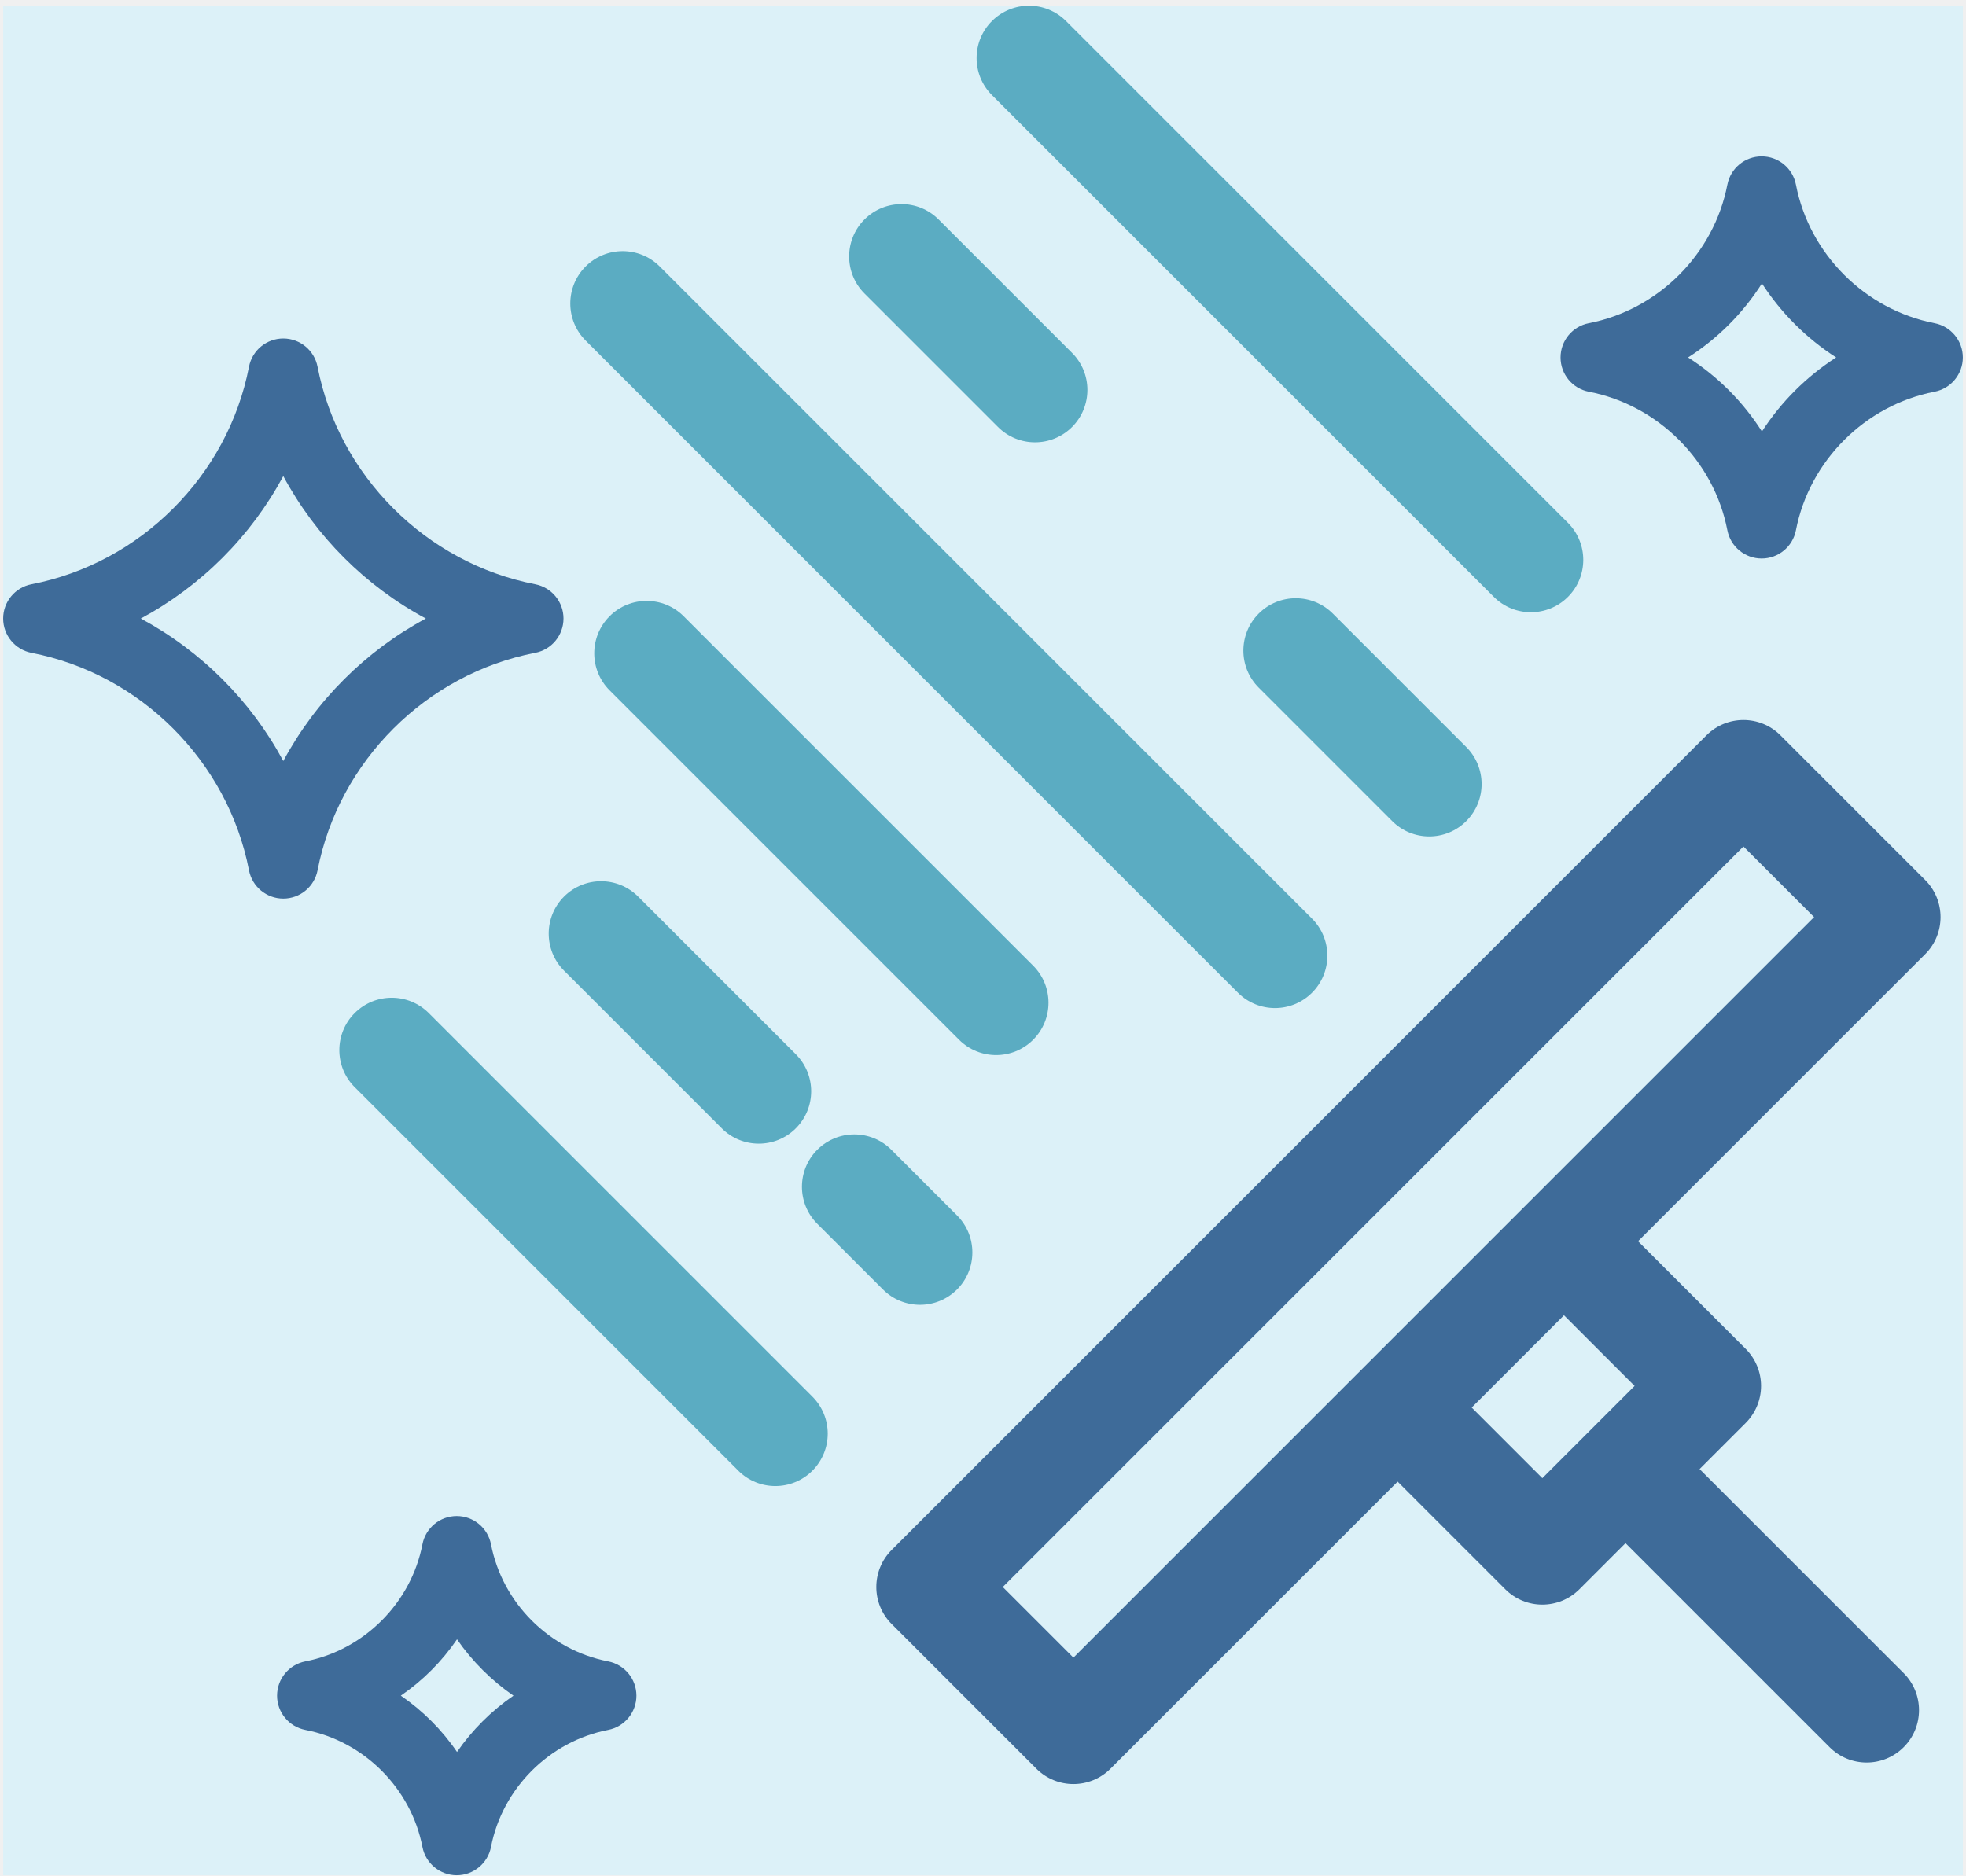
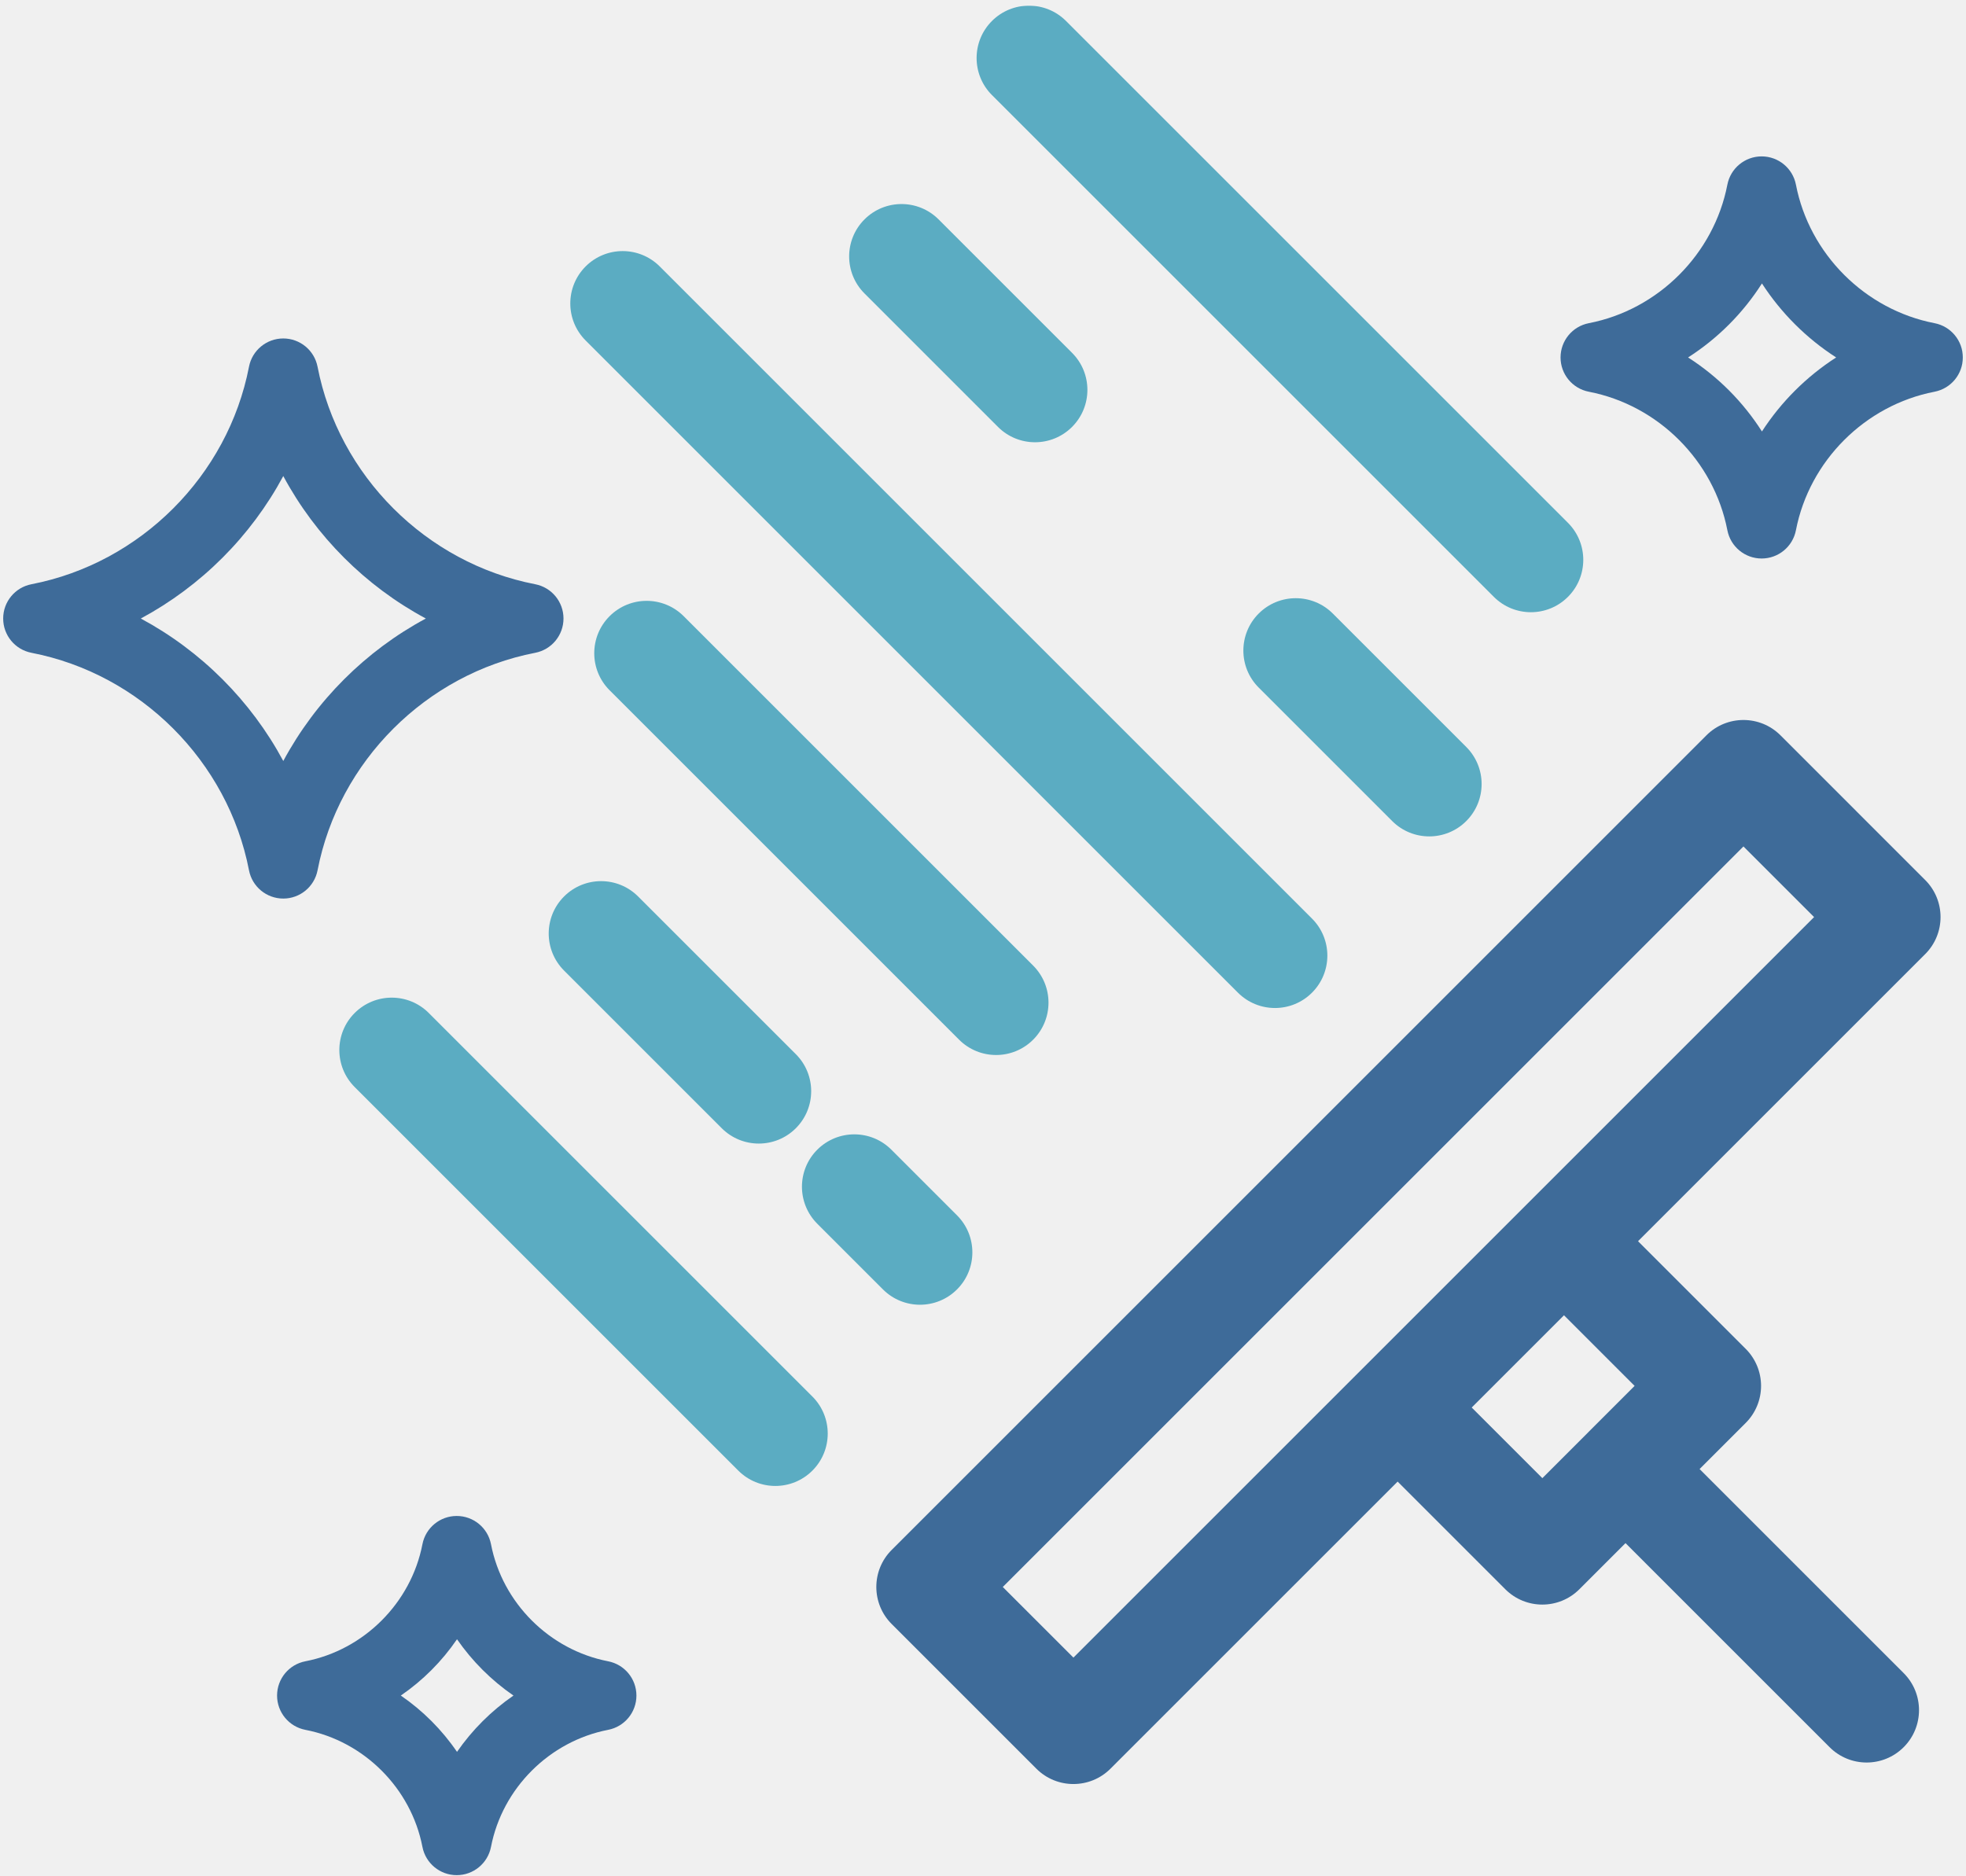
<svg xmlns="http://www.w3.org/2000/svg" width="174" height="166" viewBox="0 0 174 166" fill="none">
-   <g clip-path="url(#clip0_311_63408)">
-     <rect width="173.439" height="165.495" transform="translate(0.279785 0.503906)" fill="#DCF1F8" />
-     <path d="M28.106 77.041C29.973 67.393 37.714 59.656 47.369 57.788C48.823 57.507 49.872 56.234 49.872 54.753C49.872 53.272 48.822 52 47.368 51.719C37.713 49.851 29.972 42.114 28.105 32.466C27.824 31.012 26.551 29.963 25.071 29.963C23.591 29.963 22.318 31.013 22.037 32.466C20.169 42.115 12.432 49.852 2.784 51.719C1.331 52 0.28 53.273 0.28 54.753C0.28 56.233 1.33 57.506 2.783 57.788C12.432 59.655 20.169 67.392 22.037 77.041C22.318 78.495 23.591 79.544 25.071 79.544C26.552 79.545 27.824 78.495 28.106 77.041ZM12.461 54.754C17.793 51.89 22.208 47.475 25.072 42.143C27.937 47.476 32.354 51.89 37.689 54.754C32.353 57.619 27.937 62.033 25.072 67.366C22.208 62.033 17.793 57.618 12.461 54.754Z" fill="#3E6B99" />
+   <mask id="mask0_355_158123" style="mask-type:luminance" maskUnits="userSpaceOnUse" x="0" y="0" width="174" height="166">
+     <path d="M173.719 0.5H0.28V165.995H173.719V0.5Z" fill="white" />
+   </mask>
+   <g mask="url(#mask0_355_158123)">
+     <path d="M28.106 77.039C29.973 67.391 37.714 59.654 47.369 57.786C48.823 57.505 49.872 56.232 49.872 54.751C49.872 53.27 48.822 51.998 47.368 51.717C37.713 49.849 29.972 42.112 28.105 32.464C27.824 31.01 26.551 29.961 25.071 29.961C23.591 29.961 22.318 31.011 22.037 32.464C20.169 42.113 12.432 49.85 2.784 51.717C1.331 51.998 0.28 53.271 0.28 54.751C0.28 56.231 1.33 57.504 2.783 57.786C12.432 59.653 20.169 67.39 22.037 77.039C22.318 78.493 23.591 79.542 25.071 79.542C26.552 79.543 27.824 78.493 28.106 77.039ZM12.461 54.752C17.793 51.888 22.208 47.473 25.072 42.141C27.937 47.474 32.354 51.888 37.689 54.752C32.353 57.617 27.937 62.031 25.072 67.364C22.208 62.031 17.793 57.616 12.461 54.752Z" fill="#3E6B99" />
    <path d="M171.216 28.608C165.067 27.418 160.137 22.491 158.948 16.347C158.667 14.893 157.394 13.844 155.914 13.844C154.434 13.844 153.161 14.894 152.88 16.347C151.691 22.491 146.763 27.419 140.619 28.608C139.166 28.889 138.116 30.162 138.116 31.642C138.116 33.123 139.166 34.395 140.619 34.676C146.764 35.865 151.691 40.793 152.88 46.937C153.161 48.391 154.434 49.44 155.914 49.44C157.394 49.44 158.667 48.39 158.948 46.937C160.137 40.793 165.067 35.866 171.216 34.676C172.669 34.395 173.719 33.122 173.719 31.642C173.719 30.161 172.669 28.889 171.216 28.608ZM155.94 38.193C154.262 35.56 152.033 33.326 149.403 31.642C152.032 29.958 154.262 27.724 155.94 25.091C157.637 27.711 159.883 29.952 162.508 31.642C159.883 33.332 157.636 35.573 155.94 38.193Z" fill="#3E6B99" />
-     <path d="M53.823 147.067C48.626 146.061 44.46 141.898 43.456 136.706C43.175 135.252 41.902 134.203 40.421 134.203C38.941 134.203 37.668 135.253 37.387 136.706C36.382 141.898 32.218 146.062 27.025 147.067C25.572 147.348 24.522 148.621 24.522 150.101C24.522 151.582 25.572 152.854 27.026 153.135C32.218 154.139 36.382 158.303 37.387 163.496C37.668 164.95 38.941 165.999 40.421 165.999C41.902 165.999 43.174 164.949 43.456 163.496C44.46 158.304 48.627 154.14 53.823 153.135C55.277 152.854 56.327 151.581 56.327 150.101C56.326 148.621 55.276 147.348 53.823 147.067ZM40.447 155.085C39.112 153.129 37.426 151.44 35.474 150.101C37.426 148.761 39.111 147.072 40.447 145.116C41.796 147.063 43.493 148.757 45.445 150.101C43.493 151.445 41.796 153.138 40.447 155.085Z" fill="#3E6B99" />
-     <path d="M157.582 65.094C155.772 63.284 152.836 63.284 151.026 65.094L78.917 137.204C77.106 139.015 77.106 141.95 78.917 143.761L91.725 156.569C92.63 157.474 93.817 157.926 95.003 157.926C96.19 157.926 97.376 157.473 98.281 156.569L123.696 131.154L133.226 140.684C134.131 141.589 135.318 142.041 136.504 142.041C137.69 142.041 138.877 141.588 139.782 140.684L143.865 136.601L161.928 154.664C162.833 155.569 164.02 156.022 165.206 156.022C166.392 156.022 167.579 155.569 168.484 154.664C170.294 152.853 170.294 149.918 168.484 148.107L150.421 130.044L154.504 125.961C155.374 125.091 155.862 123.912 155.862 122.683C155.862 121.454 155.374 120.275 154.504 119.405L144.974 109.875L170.389 84.46C172.2 82.649 172.2 79.714 170.389 77.903L157.582 65.094ZM144.671 122.683L140.589 126.765L140.588 126.766L140.587 126.768L136.505 130.85L130.253 124.598L138.42 116.431L144.671 122.683ZM135.141 106.596L120.418 121.319L120.415 121.322L95.002 146.735L88.75 140.483L154.303 74.93L160.555 81.182L135.141 106.596Z" fill="#3E6B99" />
-     <path d="M37.947 89.678C36.137 87.868 33.201 87.868 31.391 89.678C29.58 91.489 29.58 94.424 31.391 96.235L65.344 130.188C66.249 131.093 67.435 131.546 68.622 131.546C69.808 131.546 70.995 131.093 71.9 130.188C73.711 128.377 73.711 125.442 71.9 123.631L37.947 89.678Z" fill="#5BACC2" />
-     <path d="M49.921 85.922L63.879 99.88C64.784 100.785 65.97 101.238 67.157 101.238C68.343 101.238 69.53 100.785 70.435 99.88C72.246 98.069 72.246 95.134 70.435 93.323L56.477 79.365C54.667 77.555 51.731 77.555 49.921 79.365C48.111 81.176 48.111 84.111 49.921 85.922Z" fill="#5BACC2" />
-     <path d="M78.89 101.778C77.08 99.968 74.144 99.967 72.334 101.777C70.524 103.587 70.523 106.523 72.334 108.333L78.145 114.145C79.05 115.05 80.237 115.503 81.423 115.503C82.609 115.503 83.796 115.05 84.701 114.146C86.511 112.336 86.512 109.4 84.701 107.59L78.89 101.778Z" fill="#5BACC2" />
-     <path d="M91.439 92.039C93.25 90.228 93.25 87.293 91.439 85.482L60.508 54.551C58.698 52.741 55.762 52.741 53.952 54.551C52.141 56.362 52.141 59.297 53.952 61.108L84.883 92.039C85.788 92.944 86.975 93.396 88.161 93.396C89.347 93.396 90.533 92.944 91.439 92.039Z" fill="#5BACC2" />
-     <path d="M109.563 87.876C110.468 88.781 111.654 89.234 112.841 89.234C114.027 89.234 115.214 88.781 116.119 87.876C117.93 86.065 117.93 83.13 116.119 81.319L58.388 23.588C56.578 21.778 53.643 21.778 51.832 23.588C50.021 25.399 50.021 28.334 51.832 30.145L109.563 87.876Z" fill="#5BACC2" />
-     <path d="M88.326 37.795C89.231 38.7 90.418 39.153 91.604 39.153C92.79 39.153 93.977 38.7 94.882 37.795C96.693 35.984 96.693 33.049 94.882 31.238L83.068 19.424C81.258 17.614 78.322 17.614 76.512 19.424C74.701 21.235 74.701 24.17 76.512 25.981L88.326 37.795Z" fill="#5BACC2" />
-     <path d="M111.402 54.314C109.591 56.125 109.591 59.06 111.402 60.871L123.216 72.685C124.121 73.59 125.308 74.043 126.494 74.043C127.68 74.043 128.867 73.59 129.772 72.685C131.583 70.874 131.583 67.939 129.772 66.128L117.958 54.314C116.148 52.505 113.212 52.505 111.402 54.314Z" fill="#5BACC2" />
-     <path d="M132.213 52.839C133.118 53.744 134.305 54.197 135.491 54.197C136.677 54.197 137.864 53.744 138.769 52.839C140.58 51.028 140.58 48.093 138.769 46.282L94.348 1.861C92.538 0.051 89.602 0.051 87.792 1.861C85.981 3.672 85.981 6.607 87.792 8.418L132.213 52.839Z" fill="#5BACC2" />
+     <path d="M53.823 147.059C48.626 146.053 44.46 141.89 43.456 136.698C43.175 135.244 41.902 134.195 40.421 134.195C38.941 134.195 37.668 135.245 37.387 136.698C36.382 141.89 32.218 146.054 27.025 147.059C25.572 147.34 24.522 148.613 24.522 150.093C24.522 151.574 25.572 152.846 27.026 153.127C32.218 154.131 36.382 158.295 37.387 163.488C37.668 164.942 38.941 165.991 40.421 165.991C41.902 165.991 43.174 164.941 43.456 163.488C44.46 158.296 48.627 154.132 53.823 153.127C55.277 152.846 56.327 151.573 56.327 150.093C56.326 148.613 55.276 147.34 53.823 147.059ZM40.447 155.077C39.112 153.121 37.426 151.432 35.474 150.093C37.426 148.753 39.111 147.064 40.447 145.108C41.796 147.055 43.493 148.749 45.445 150.093C43.493 151.437 41.796 153.13 40.447 155.077Z" fill="#3E6B99" />
+     <path d="M157.582 65.092C155.772 63.282 152.836 63.282 151.026 65.092L78.917 137.202C77.106 139.013 77.106 141.948 78.917 143.759L91.725 156.567C92.63 157.472 93.817 157.924 95.003 157.924C96.19 157.924 97.376 157.471 98.281 156.567L123.696 131.152L133.226 140.682C134.131 141.587 135.318 142.039 136.504 142.039C137.69 142.039 138.877 141.586 139.782 140.682L143.865 136.599L161.928 154.662C162.833 155.567 164.02 156.02 165.206 156.02C166.392 156.02 167.579 155.567 168.484 154.662C170.294 152.851 170.294 149.916 168.484 148.105L150.421 130.042L154.504 125.959C155.374 125.089 155.862 123.91 155.862 122.681C155.862 121.452 155.374 120.273 154.504 119.403L144.974 109.873L170.389 84.458C172.2 82.647 172.2 79.712 170.389 77.901L157.582 65.092ZM144.671 122.681L140.589 126.763L140.588 126.764L140.587 126.766L136.505 130.848L130.253 124.596L138.42 116.429L144.671 122.681ZM135.141 106.594L120.418 121.317L120.415 121.32L95.002 146.733L88.75 140.481L154.303 74.928L160.555 81.18L135.141 106.594Z" fill="#3E6B99" />
+     <path d="M37.947 89.67C36.137 87.86 33.201 87.86 31.391 89.67C29.58 91.481 29.58 94.416 31.391 96.227L65.344 130.18C66.249 131.085 67.435 131.538 68.622 131.538C69.808 131.538 70.995 131.085 71.9 130.18C73.711 128.369 73.711 125.434 71.9 123.623L37.947 89.67Z" fill="#5BACC2" />
+     <path d="M49.921 85.915L63.879 99.873C64.784 100.777 65.97 101.23 67.157 101.23C68.343 101.23 69.53 100.777 70.435 99.873C72.246 98.061 72.246 95.126 70.435 93.316L56.477 79.358C54.667 77.547 51.731 77.547 49.921 79.358C48.111 81.168 48.111 84.103 49.921 85.915Z" fill="#5BACC2" />
+     <path d="M78.89 101.772C77.08 99.962 74.144 99.961 72.334 101.771C70.524 103.581 70.523 106.517 72.334 108.327L78.145 114.139C79.05 115.044 80.237 115.497 81.423 115.497C82.609 115.497 83.796 115.044 84.701 114.14C86.511 112.33 86.512 109.394 84.701 107.584L78.89 101.772Z" fill="#5BACC2" />
+     <path d="M91.439 92.033C93.25 90.222 93.25 87.287 91.439 85.476L60.508 54.545C58.698 52.735 55.762 52.735 53.952 54.545C52.141 56.356 52.141 59.291 53.952 61.102L84.883 92.033C85.788 92.938 86.975 93.39 88.161 93.39C89.347 93.39 90.533 92.938 91.439 92.033Z" fill="#5BACC2" />
+     <path d="M109.563 87.872C110.468 88.777 111.654 89.23 112.841 89.23C114.027 89.23 115.214 88.777 116.119 87.872C117.93 86.061 117.93 83.126 116.119 81.315L58.388 23.584C56.578 21.774 53.643 21.774 51.832 23.584C50.021 25.395 50.021 28.33 51.832 30.141L109.563 87.872Z" fill="#5BACC2" />
+     <path d="M88.326 37.791C89.231 38.696 90.418 39.149 91.604 39.149C92.79 39.149 93.977 38.696 94.882 37.791C96.693 35.98 96.693 33.045 94.882 31.234L83.068 19.42C81.258 17.61 78.322 17.61 76.512 19.42C74.701 21.231 74.701 24.166 76.512 25.977L88.326 37.791Z" fill="#5BACC2" />
+     <path d="M111.402 54.31C109.591 56.121 109.591 59.056 111.402 60.867L123.216 72.681C124.121 73.586 125.308 74.039 126.494 74.039C127.68 74.039 128.867 73.586 129.772 72.681C131.583 70.87 131.583 67.935 129.772 66.124L117.958 54.31C116.148 52.501 113.212 52.501 111.402 54.31Z" fill="#5BACC2" />
+     <path d="M132.213 52.836C133.118 53.74 134.305 54.194 135.491 54.194C136.677 54.194 137.864 53.74 138.769 52.836C140.58 51.025 140.58 48.09 138.769 46.279L94.348 1.857C92.538 0.047 89.602 0.047 87.792 1.857C85.981 3.668 85.981 6.604 87.792 8.415L132.213 52.836Z" fill="#5BACC2" />
  </g>
-   <defs>
-     <clipPath id="clip0_311_63408">
-       <rect width="173.439" height="165.495" fill="white" transform="translate(0.279785 0.503906)" />
-     </clipPath>
-   </defs>
</svg>
